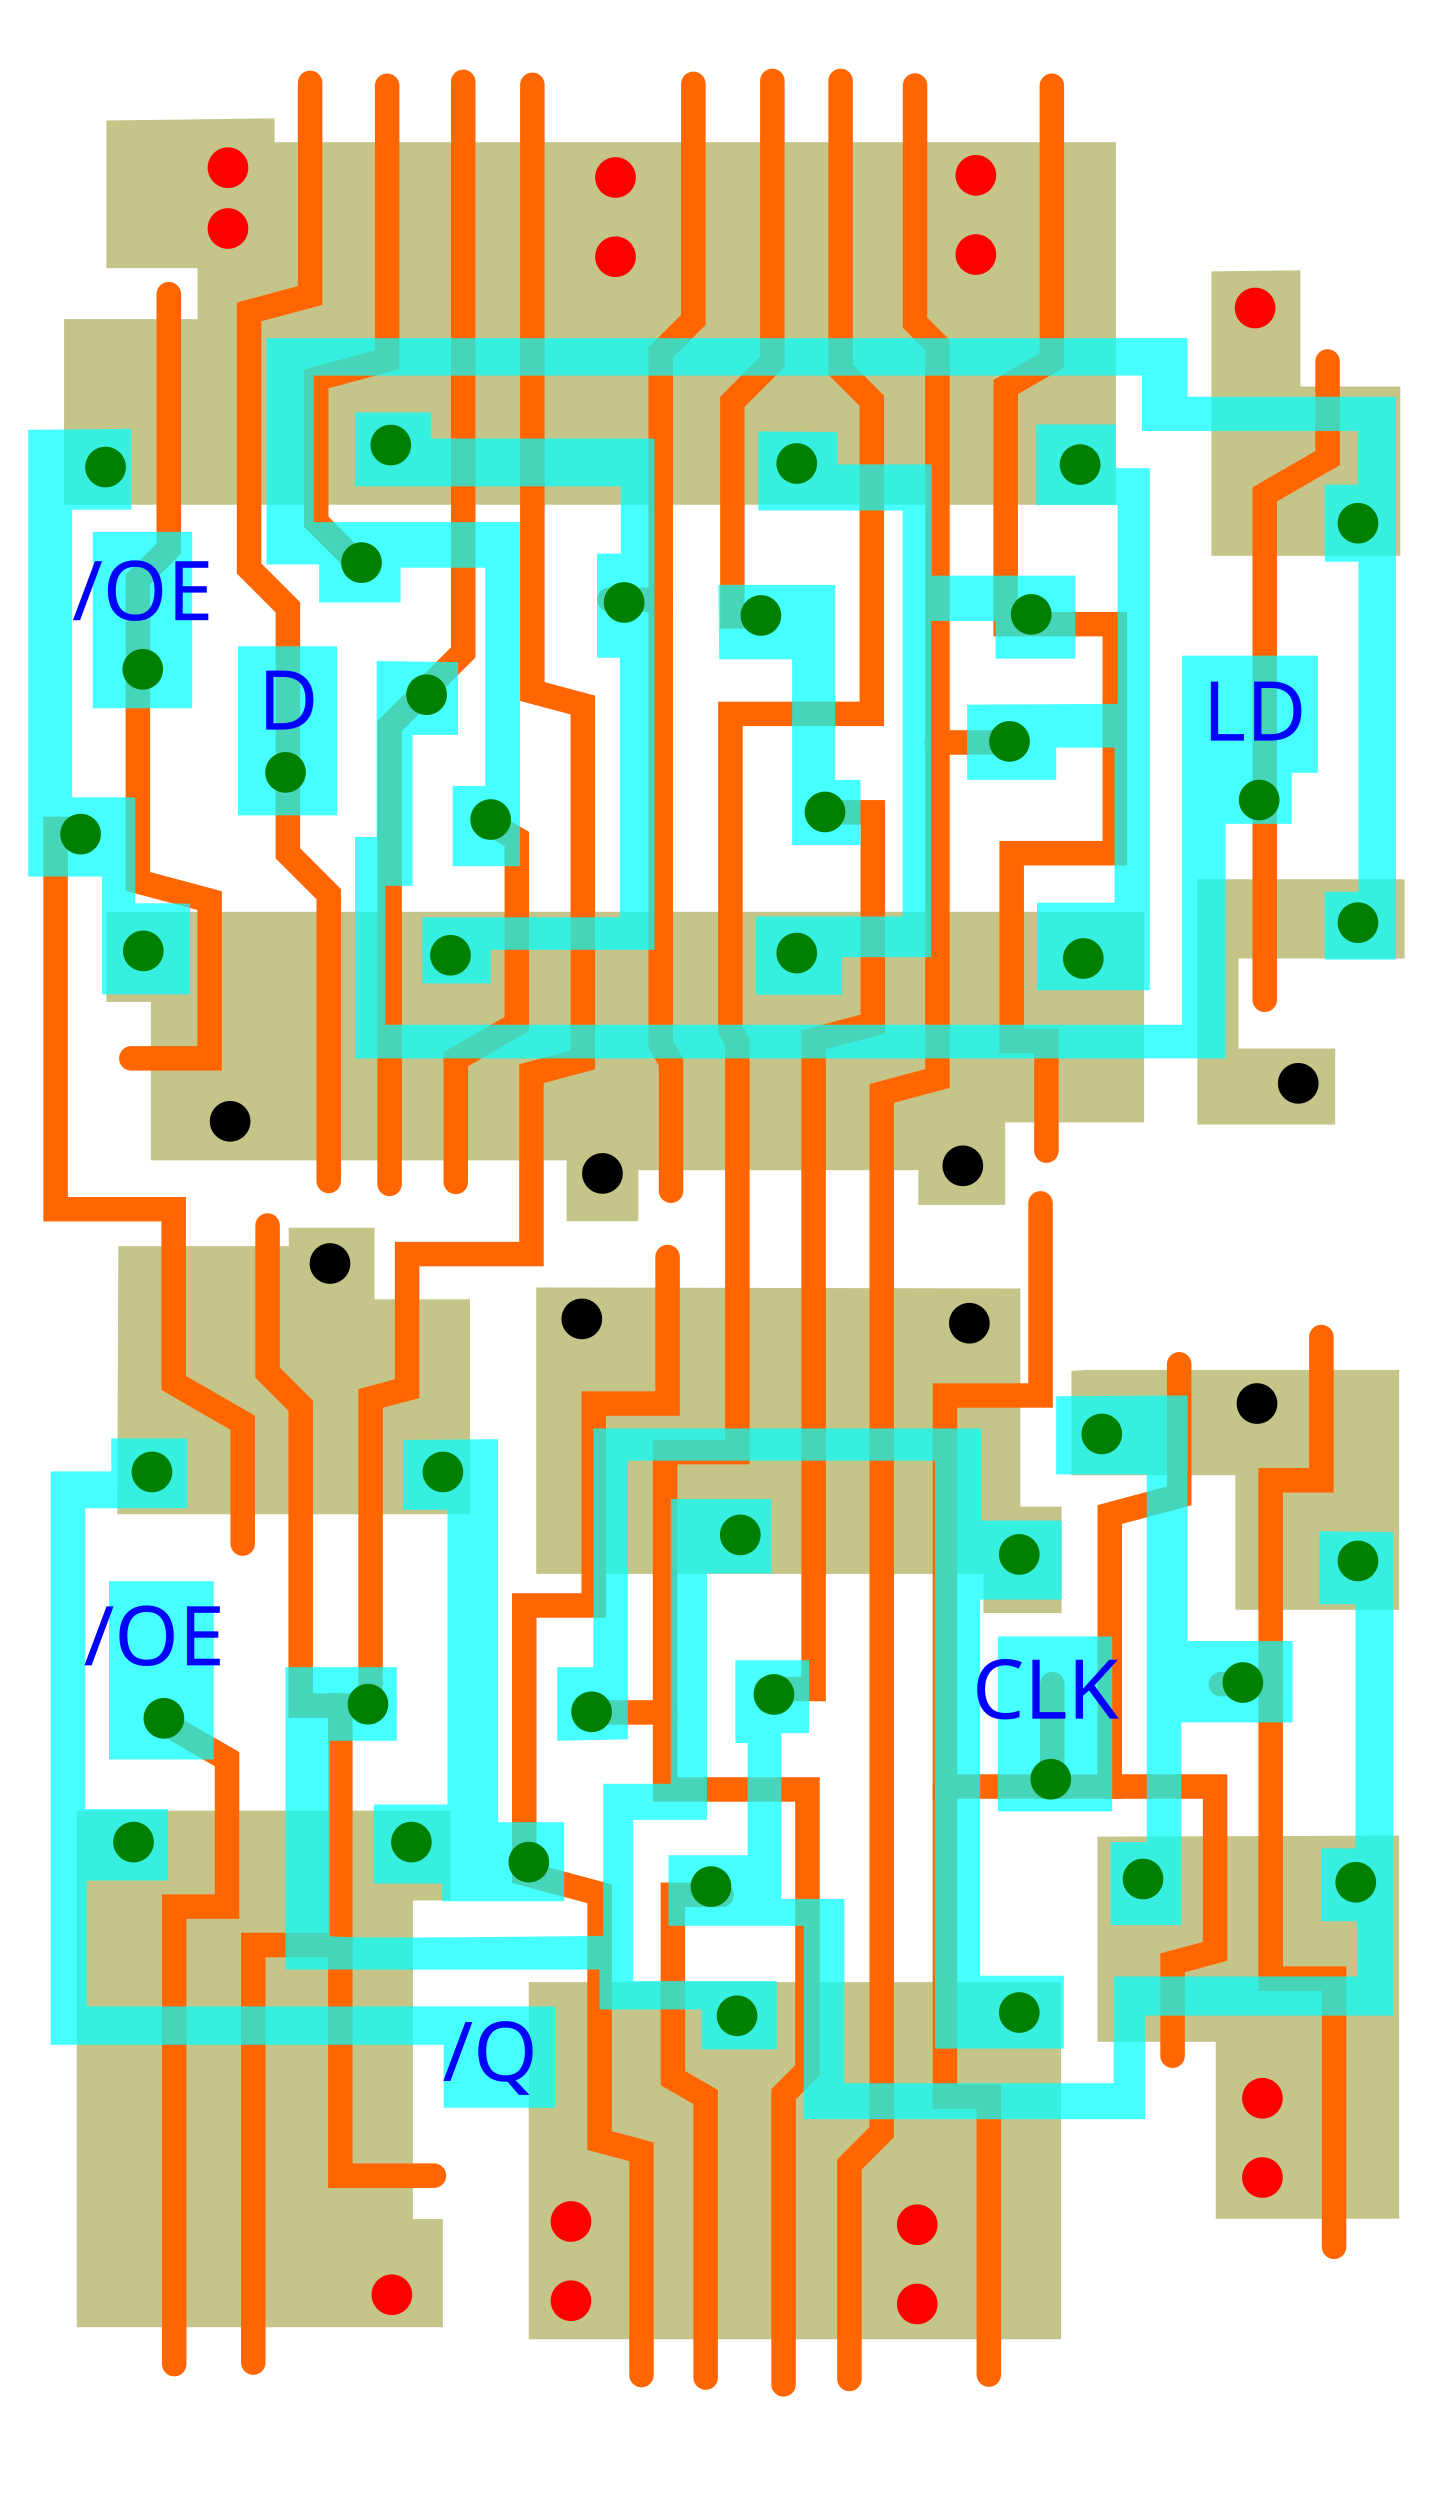
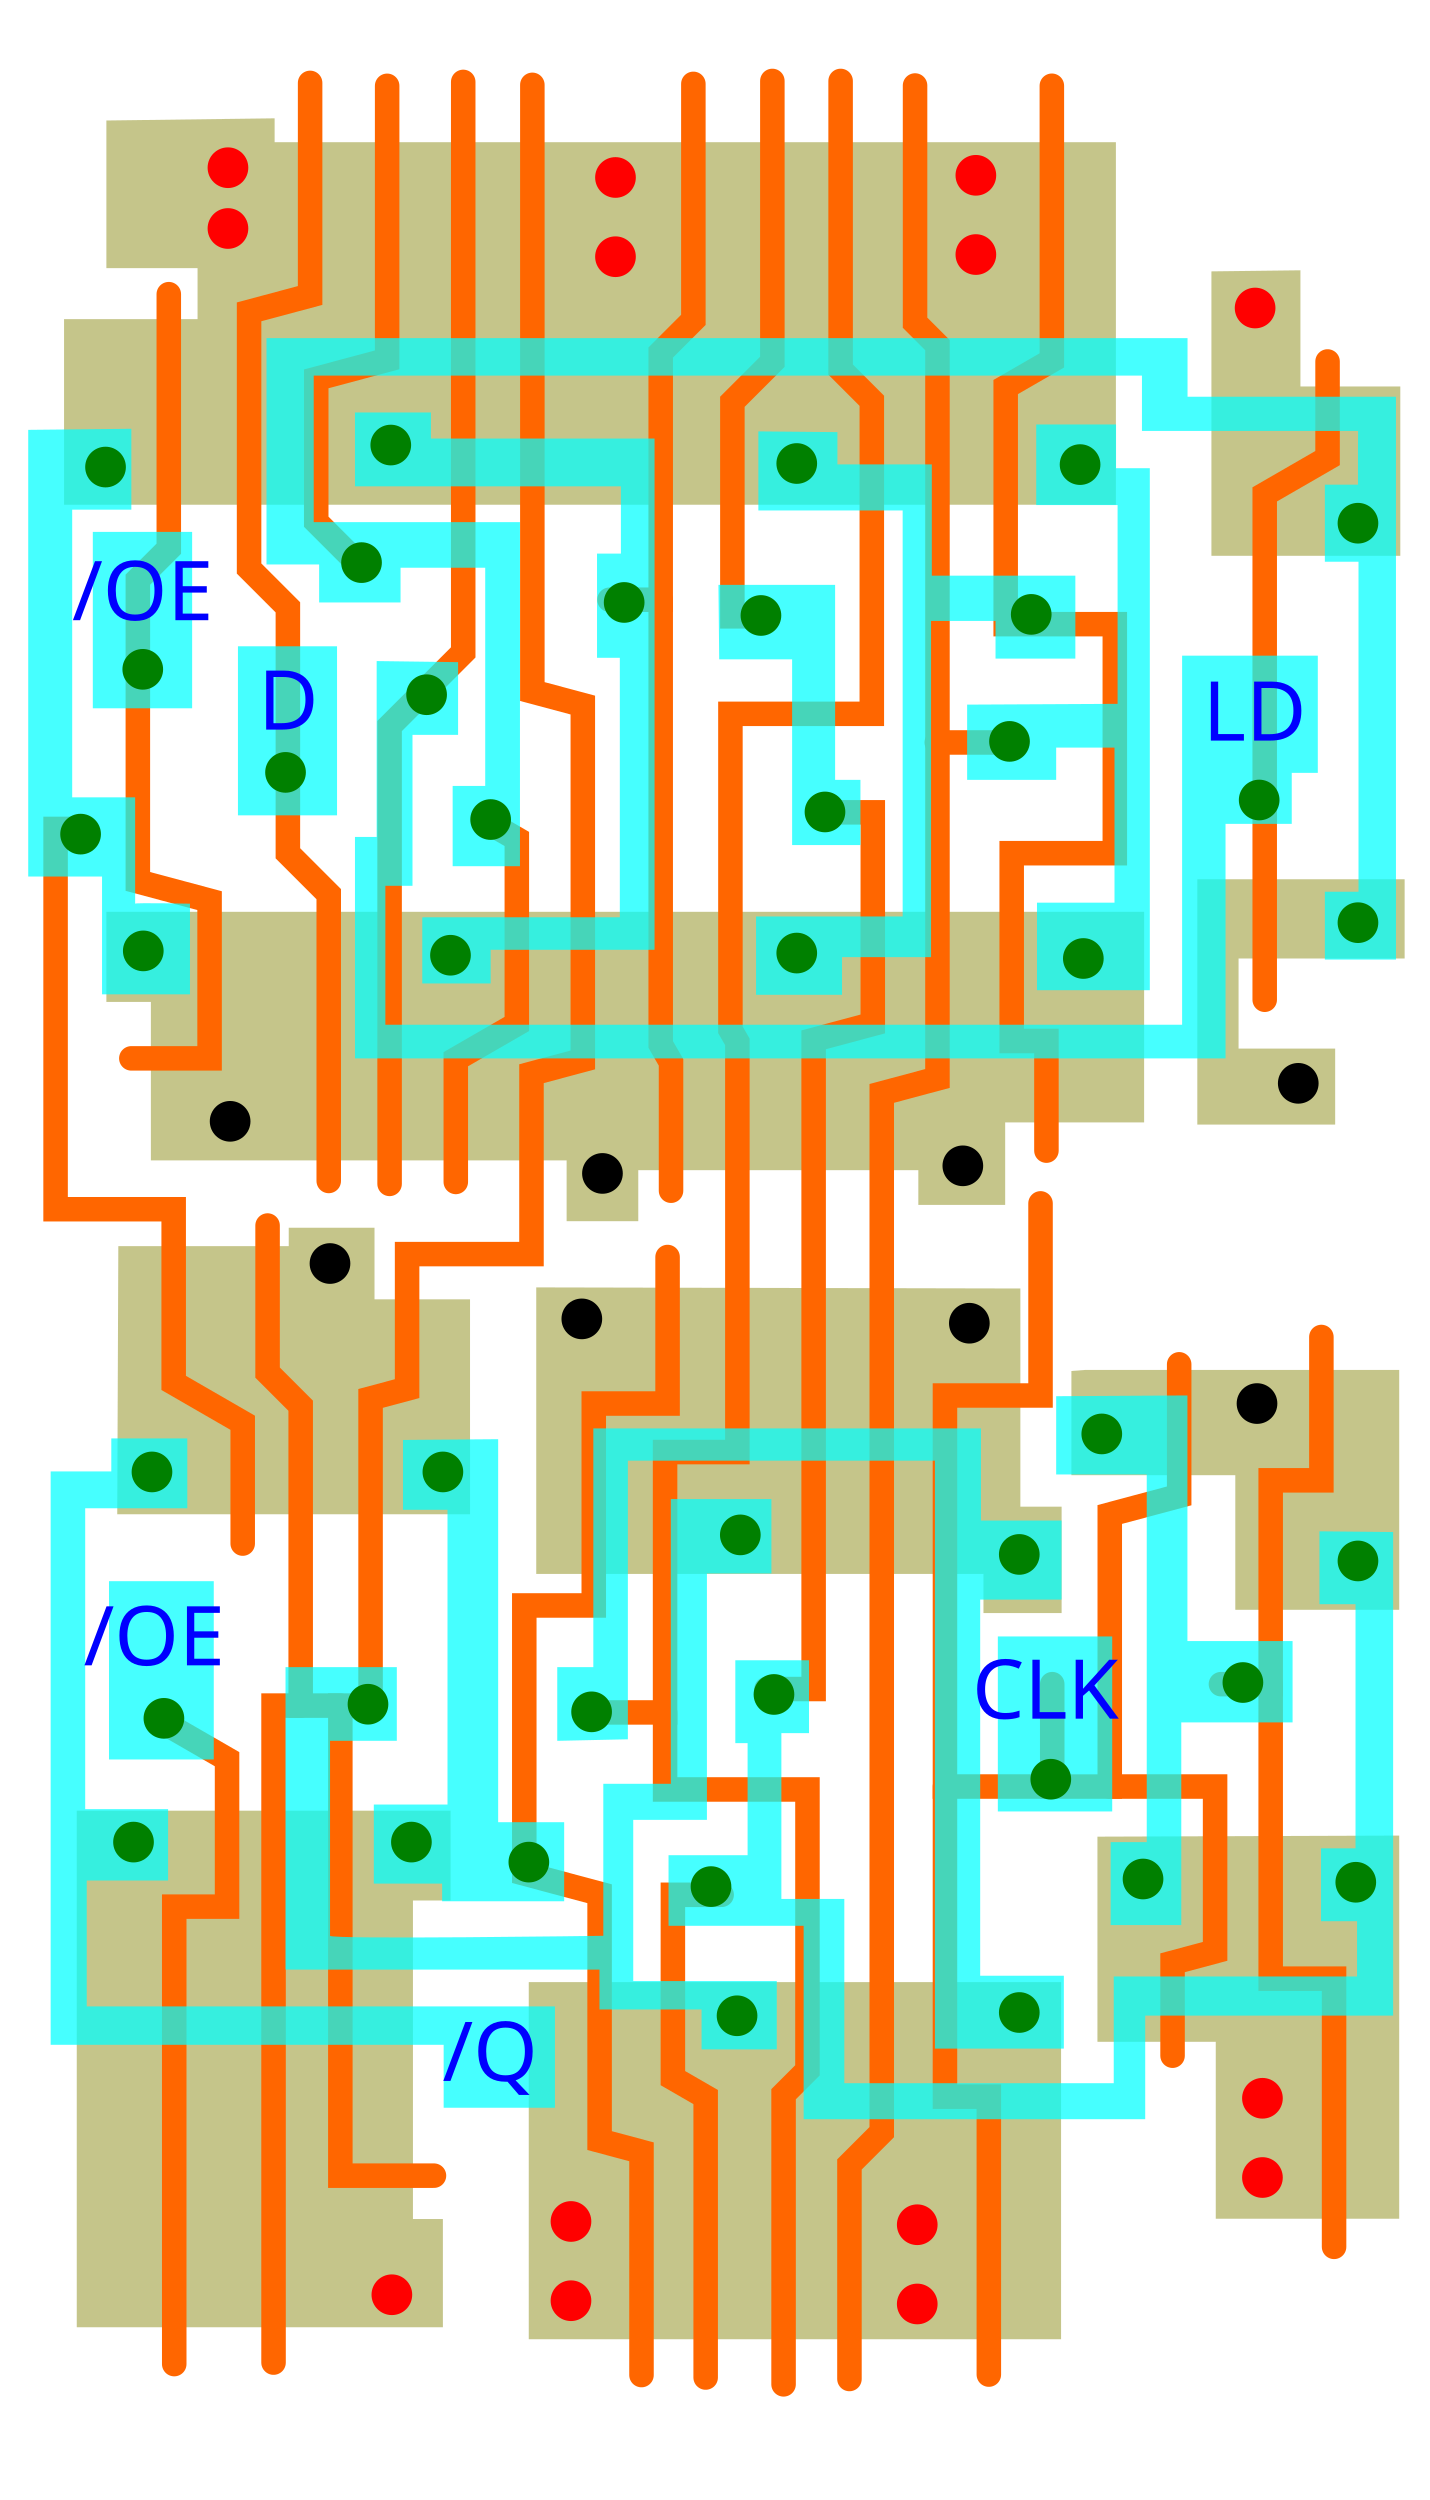
<svg xmlns="http://www.w3.org/2000/svg" width="146.579mm" height="256.381mm" viewBox="0 0 146.579 256.381" version="1.1" id="svg89640">
  <defs id="defs89637" />
  <g id="layer4" style="display:inline;opacity:0.458">
    <path style="fill:#808000;stroke:none;stroke-width:2.514;stroke-linecap:round" d="m 112.545,188.354 v 21.04 h 12.134 v 18.145 h 18.813 v -39.296 z" id="path92522" />
    <rect style="fill:#808000;stroke:none;stroke-width:2.56;stroke-linecap:round" id="rect92546" width="54.59" height="36.624" x="54.226" y="203.271" />
    <path style="fill:#808000;stroke:none;stroke-width:2.514;stroke-linecap:round" d="m 104.641,132.138 v 22.375 h 4.23 v 10.909 h -8.015 v -4.008 H 54.992 v -29.389 z" id="path92785" />
    <path style="fill:#808000;stroke:none;stroke-width:2.514;stroke-linecap:round" d="m 111.321,140.487 h 32.172 v 24.602 h -16.809 v -13.804 h -16.809 v -10.687 z" id="path93182" />
    <path style="fill:#808000;stroke:none;stroke-width:2.514;stroke-linecap:round" d="m 46.206,185.69 v 9.21 h -3.857 v 32.667 h 3.07 v 11.099 H 7.872 v -52.976 z" id="path93681" />
    <path style="fill:#808000;stroke:none;stroke-width:2.514;stroke-linecap:round" d="m 12.023,155.292 h 36.179 v -22.041 h -9.796 v -7.347 H 29.611 v 1.892 H 12.134 Z" id="path94313" />
    <path style="fill:#808000;stroke:none;stroke-width:2.514;stroke-linecap:round" d="m 10.909,12.357 v 15.14 h 9.351 v 5.232 H 6.568 V 51.764 H 114.438 V 14.583 H 28.164 v -2.449 z" id="path95289" />
    <path style="fill:#808000;stroke:none;stroke-width:2.514;stroke-linecap:round" d="m 10.909,102.749 h 4.564 v 16.253 h 42.636 v 6.234 h 7.347 v -5.232 h 28.721 v 3.562 h 8.906 v -8.46 h 14.249 V 93.509 H 10.909 Z" id="path95651" />
    <path style="display:inline;fill:#808000;stroke:none;stroke-width:2.514;stroke-linecap:round" d="m 124.234,27.83 v 29.166 h 19.37 V 39.63 h -10.242 V 27.719 Z" id="path95836" />
    <path style="fill:#808000;stroke:none;stroke-width:2.514;stroke-linecap:round" d="m 127.017,98.296 v 9.24 h 9.908 v 7.792 H 122.787 V 90.17 h 21.262 v 8.126 z" id="path95952" />
  </g>
  <g id="layer2" style="display:inline">
    <path style="fill:none;stroke:#ff6600;stroke-width:2.514;stroke-linecap:round" d="M 79.207,8.301 V 37.103 l -4.1,4.1 v 22.002 h 2.8" id="path90240" />
    <g id="g90328">
      <path style="fill:none;stroke:#ff6600;stroke-width:2.514;stroke-linecap:round" d="M 86.207,8.301 V 37.903 l 3.2,3.2 v 32.103 H 74.906 v 32.403 l 0.713,1.235 v 42.069 h -7.414 v 26.702 H 61.205" id="path90242" />
      <path style="fill:none;stroke:#ff6600;stroke-width:2.514;stroke-linecap:round" d="m 68.206,175.615 v 7.901 h 14.601 v 28.802 l -2.45,2.45 v 29.753" id="path90244" />
    </g>
    <path style="fill:none;stroke:#ff6600;stroke-width:2.514;stroke-linecap:round" d="M 71.106,8.601 V 32.803 l -3.35,3.35 V 61.505 H 62.505" id="path90368" />
    <path style="fill:none;stroke:#ff6600;stroke-width:2.514;stroke-linecap:round" d="m 67.756,61.505 v 45.604 l 1.06,1.837 v 13.165" id="path90370" />
    <path style="fill:none;stroke:#ff6600;stroke-width:2.514;stroke-linecap:round" d="m 84.207,83.307 h 5.3 v 21.702 l -6.067,1.626 v 66.58 h -4.834" id="path90372" />
    <path style="fill:none;stroke:#ff6600;stroke-width:2.514;stroke-linecap:round" d="M 74.006,194.316 H 69.006 V 213.118 l 3.361,1.941 v 28.762" id="path90374" />
    <path style="fill:none;stroke:#ff6600;stroke-width:2.514;stroke-linecap:round" d="m 107.909,172.715 v 10.501 h 5.9 v -27.902 l 7.118,-1.907 v -13.494" id="path90493" />
    <path style="fill:none;stroke:#ff6600;stroke-width:2.514;stroke-linecap:round" d="m 113.81,183.215 h 10.801 v 16.901 l -4.362,1.169 v 9.532" id="path90495" />
    <path style="fill:none;stroke:#ff6600;stroke-width:2.514;stroke-linecap:round" d="M 107.909,183.215 H 96.908 v -40.103 h 9.801 v -19.702" id="path90497" />
    <path style="fill:none;stroke:#ff6600;stroke-width:2.514;stroke-linecap:round" d="m 96.908,183.215 v 31.803 h 4.5 v 28.502" id="path90499" />
    <path style="fill:none;stroke:#ff6600;stroke-width:2.514;stroke-linecap:round" d="m 135.511,137.112 v 14.701 h -5.2 v 20.902 h -5.1" id="path90639" />
    <path style="fill:none;stroke:#ff6600;stroke-width:2.514;stroke-linecap:round" d="m 130.311,172.715 v 30.203 h 6.501 v 27.502" id="path90641" />
    <path style="fill:none;stroke:#ff6600;stroke-width:2.514;stroke-linecap:round" d="m 44.504,223.119 h -9.601 v -48.204 h 3.1 v -31.503 l 3.746,-1.004 V 128.611 H 54.505 V 110.109 l 5.264,-1.41 V 72.306 L 54.594,70.92 V 8.701" id="path90643" />
    <path style="fill:none;stroke:#ff6600;stroke-width:2.514;stroke-linecap:round" d="M 47.504,8.401 V 66.906 l -4.5,4.5 -3.05,3.05 v 46.954" id="path90647" />
    <path style="fill:none;stroke:#ff6600;stroke-width:2.514;stroke-linecap:round" d="m 50.004,84.307 2.998,1.731 v 18.971 l -6.259,3.614 v 12.587" id="path90651" />
    <path style="fill:none;stroke:#ff6600;stroke-width:2.514;stroke-linecap:round" d="M 39.703,8.801 V 36.903 l -7.273,1.949 V 53.505 l 4.487,4.487" id="path90768" />
    <path style="fill:none;stroke:#ff6600;stroke-width:2.514;stroke-linecap:round" d="M 31.803,8.501 V 30.303 l -6.26,1.677 v 26.325 l 3.98,3.98 v 25.222 l 4.19,4.19 v 29.413" id="path90965" />
    <path style="fill:none;stroke:#ff6600;stroke-width:2.514;stroke-linecap:round" d="M 8.301,85.007 H 5.7 V 124.01 H 17.811 v 17.812 L 24.89,145.909 v 12.389" id="path90967" />
    <path style="fill:none;stroke:#ff6600;stroke-width:2.514;stroke-linecap:round" d="m 34.903,174.915 h -4.067 v -30.755 l -3.395,-3.395 v -15.084" id="path90973" />
    <path style="fill:none;stroke:#ff6600;stroke-width:2.514;stroke-linecap:round" d="m 136.145,37.07 v 9.908 l -6.446,3.722 v 51.827" id="path91180" />
    <g id="g91383">
      <path style="fill:none;stroke:#ff6600;stroke-width:2.514;stroke-linecap:round" d="M 93.841,8.769 V 33.095 l 2.298,2.298 v 75.207 l -5.713,1.531 v 106.524 l -3.313,3.313 v 22.003" id="path90205" />
      <path style="fill:none;stroke:#ff6600;stroke-width:2.514;stroke-linecap:round" d="m 96.07,76.143 h 7.458" id="path91299" />
    </g>
    <path style="fill:none;stroke:#ff6600;stroke-width:2.514;stroke-linecap:round" d="m 107.267,213.494 v 15.028 h -7.57 v 20.706 h -7.125 v 27.496 l 7.723,2.069 v 25.315 l 4.297,1.151 v 22.894" id="path91533" transform="translate(-38.80522,-84.58482)" />
-     <path style="fill:none;stroke:#ff6600;stroke-width:2.514;stroke-linecap:round" d="M 25.976,242.286 V 199.465 h 8.816" id="path93960" />
    <path style="fill:none;stroke:#ff6600;stroke-width:2.514;stroke-linecap:round" d="m 17.16,176.874 6.125,3.536 v 15.119 H 17.868 v 46.914" id="path93962" />
    <path style="fill:none;stroke:#ff6600;stroke-width:2.514;stroke-linecap:round" d="m 17.31,30.168 v 26.105 l -3.173,3.173 v 8.683 22.264 l 7.356,1.971 v 16.174 h -8.024" id="path95028" />
    <path style="display:inline;fill:none;stroke:#ff6600;stroke-width:2.514;stroke-linecap:round" d="m 146.675,93.379 v 28.164 l -4.734,2.733 v 24.318 h 11.191 v 23.489 h -10.575 v 19.258 h 3.562 v 11.243" id="path91418" transform="translate(-38.80522,-84.58482)" />
+     <path style="fill:none;stroke:#ff6600;stroke-width:2.514;stroke-linecap:round" d="m 30.836,174.915 h -2.783 v 67.375" id="path290" />
  </g>
  <g id="layer6" style="display:inline">
    <circle style="fill:#ff0000;stroke:none;stroke-width:2.514;stroke-linecap:round" id="path91752-48-9-2" cx="129.466" cy="215.183" r="2.086" />
    <circle style="fill:#ff0000;stroke:none;stroke-width:2.514;stroke-linecap:round" id="path91752-48-9-2-7" cx="129.466" cy="223.309" r="2.086" />
    <circle style="fill:#000000;stroke:none;stroke-width:2.514;stroke-linecap:round" id="path91752-48-9-4" cx="99.409" cy="135.7" r="2.086" />
    <circle style="fill:#000000;stroke:none;stroke-width:2.514;stroke-linecap:round" id="path91752-48-9-3" cx="59.668" cy="135.255" r="2.086" />
    <circle style="display:inline;fill:#000000;stroke:none;stroke-width:2.514;stroke-linecap:round" id="path91752-48-9-3-2" cx="33.841" cy="129.577" r="2.086" />
    <circle style="display:inline;fill:#000000;stroke:none;stroke-width:2.514;stroke-linecap:round" id="path91752-48-9-3-2-5" cx="23.6" cy="114.994" r="2.086" />
    <circle style="display:inline;fill:#000000;stroke:none;stroke-width:2.514;stroke-linecap:round" id="path91752-48-9-3-2-1" cx="61.783" cy="120.338" r="2.086" />
    <circle style="display:inline;fill:#000000;stroke:none;stroke-width:2.514;stroke-linecap:round" id="path91752-48-9-3-2-7" cx="98.741" cy="119.558" r="2.086" />
    <circle style="display:inline;fill:#000000;stroke:none;stroke-width:2.514;stroke-linecap:round" id="path91752-48-9-3-2-7-8" cx="133.139" cy="111.098" r="2.086" />
    <circle style="fill:#ff0000;stroke:none;stroke-width:2.514;stroke-linecap:round" id="path91752-48-9-2-8" cx="94.066" cy="228.152" r="2.086" />
    <circle style="fill:#ff0000;stroke:none;stroke-width:2.514;stroke-linecap:round" id="path91752-48-9-2-7-6" cx="94.066" cy="236.278" r="2.086" />
    <circle style="fill:#ff0000;stroke:none;stroke-width:2.514;stroke-linecap:round" id="path91752-48-9-2-3" cx="58.555" cy="227.818" r="2.086" />
    <circle style="fill:#ff0000;stroke:none;stroke-width:2.514;stroke-linecap:round" id="path91752-48-9-2-7-3" cx="58.555" cy="235.944" r="2.086" />
    <circle style="display:inline;fill:#ff0000;stroke:none;stroke-width:2.514;stroke-linecap:round" id="path91752-48-9-2-7-3-8" cx="40.187" cy="235.332" r="2.086" />
    <circle style="display:inline;fill:#000000;stroke:none;stroke-width:2.514;stroke-linecap:round" id="path91752-48-9" cx="128.909" cy="143.938" r="2.086" />
    <circle style="display:inline;fill:#ff0000;stroke:none;stroke-width:2.514;stroke-linecap:round" id="path91752-48-9-2-8-9" cx="100.077" cy="17.978" r="2.086" />
    <circle style="display:inline;fill:#ff0000;stroke:none;stroke-width:2.514;stroke-linecap:round" id="path91752-48-9-2-7-6-5" cx="100.077" cy="26.105" r="2.086" />
    <circle style="display:inline;fill:#ff0000;stroke:none;stroke-width:2.514;stroke-linecap:round" id="path91752-48-9-2-7-6-5-2" cx="128.714" cy="31.588" r="2.086" />
    <circle style="display:inline;fill:#ff0000;stroke:none;stroke-width:2.514;stroke-linecap:round" id="path91752-48-9-2-8-1" cx="63.119" cy="18.201" r="2.086" />
    <circle style="display:inline;fill:#ff0000;stroke:none;stroke-width:2.514;stroke-linecap:round" id="path91752-48-9-2-7-6-7" cx="63.119" cy="26.327" r="2.086" />
    <circle style="display:inline;fill:#ff0000;stroke:none;stroke-width:2.514;stroke-linecap:round" id="path91752-48-9-2-8-8" cx="23.377" cy="17.199" r="2.086" />
    <circle style="display:inline;fill:#ff0000;stroke:none;stroke-width:2.514;stroke-linecap:round" id="path91752-48-9-2-7-6-9" cx="23.377" cy="23.433" r="2.086" />
  </g>
  <g id="layer7" style="opacity:0.724">
    <path style="fill:#00ffff;stroke:none;stroke-width:2.514;stroke-linecap:round" d="m 139.262,45.975 v 3.729 h -3.395 v 7.904 h 3.451 V 91.45 h -3.451 v 6.958 h 7.292 V 40.688 H 121.785 V 34.676 H 27.329 V 57.887 h 5.399 v 3.896 H 41.077 v -3.562 h 8.683 V 80.596 H 46.421 v 8.238 h 6.902 V 53.545 H 32.172 V 38.517 h 84.938 v 5.677 h 22.167 z" id="path96279" />
    <path style="fill:#00ffff;stroke:none;stroke-width:2.514;stroke-linecap:round" d="M 38.628,67.794 V 85.828 H 36.402 V 108.538 H 125.681 V 84.492 h 6.791 v -5.232 h 2.672 V 67.238 H 121.228 V 105.087 H 39.519 V 90.838 h 2.783 V 75.364 h 4.675 v -7.458 z" id="path96281" />
    <path style="fill:#00ffff;stroke:none;stroke-width:2.514;stroke-linecap:round" d="M 43.638,94.066 H 63.564 V 67.46 H 61.226 V 56.774 h 2.449 V 49.872 H 36.402 v -7.57 h 7.792 V 44.974 H 67.126 V 97.406 H 50.317 v 3.451 h -7.013 v -6.777 z" id="path96285" />
    <path style="fill:#00ffff;stroke:none;stroke-width:2.514;stroke-linecap:round" d="m 73.756,67.617 h 7.478 V 86.666 h 7.006 V 79.975 H 85.643 V 59.981 H 73.678 Z" id="path96289" />
    <path style="fill:#00ffff;stroke:none;stroke-width:2.514;stroke-linecap:round" d="m 77.771,44.238 v 8.108 h 14.799 v 41.641 h -15.035 v 8.029 h 8.816 v -3.857 h 9.131 V 63.681 h 6.612 v 3.857 h 8.186 V 59.037 H 95.561 V 47.623 h -9.682 v -3.306 z" id="path96291" />
    <path style="fill:#00ffff;stroke:none;stroke-width:2.514;stroke-linecap:round" d="m 99.182,72.261 v 7.714 h 9.131 v -3.306 h 5.982 v 15.901 h -7.95 v 8.974 h 11.571 V 48.016 h -3.463 v -4.487 h -8.186 v 8.265 h 8.344 v 20.387 z" id="path96293" />
    <path style="fill:#00ffff;stroke:none;stroke-width:2.514;stroke-linecap:round" d="m 2.894,44.083 v 45.808 h 7.57 v 12.078 h 9.017 v -9.295 c 0,0 -5.622,-0.111 -5.622,0 0,0.111 0,-10.909 0,-10.909 H 7.403 V 52.265 h 6.067 v -8.293 z" id="path96295" />
    <rect style="fill:#00ffff;stroke:none;stroke-width:2.514;stroke-linecap:round" id="rect96319" width="10.186" height="18.09" x="9.518" y="54.547" />
    <rect style="fill:#00ffff;stroke:none;stroke-width:2.514;stroke-linecap:round" id="rect96446" width="10.162" height="17.337" x="24.402" y="66.278" />
    <rect style="fill:#00ffff;stroke:none;stroke-width:2.514;stroke-linecap:round" id="rect102735" width="10.744" height="18.284" x="11.178" y="162.154" />
    <rect style="fill:#00ffff;stroke:none;stroke-width:2.514;stroke-linecap:round" id="rect102737" width="11.729" height="17.947" x="102.33" y="167.822" />
    <path style="fill:#00ffff;stroke:none;stroke-width:2.514;stroke-linecap:round" d="m 11.414,147.513 v 3.385 H 5.195 v 58.801 H 45.498 v 6.455 H 56.911 V 205.762 H 8.895 V 192.853 h 8.344 v -7.321 H 8.737 V 154.676 H 19.207 v -7.163 z" id="path103632" />
    <path style="fill:#00ffff;stroke:none;stroke-width:2.514;stroke-linecap:round" d="m 41.326,147.67 v 7.163 h 4.566 v 30.227 h -7.557 v 8.108 h 7.006 v 1.81 h 12.516 v -8.108 h -6.77 v -39.279 z" id="path103634" />
    <path style="fill:#00ffff;stroke:none;stroke-width:2.514;stroke-linecap:round" d="M 40.696,170.97 H 29.282 v 31.014 h 32.195 v 4.093 h 10.469 v 4.093 h 7.714 v -7.006 H 64.94 v -16.53 h 7.557 v -25.268 h 6.612 v -7.635 H 68.797 v 29.203 h -6.927 v 15.586 c 0,0 -28.023,0.394 -28.023,0 0,-0.394 0,-19.994 0,-19.994 h 6.848 z" id="path103636" />
    <path style="fill:#00ffff;stroke:none;stroke-width:2.514;stroke-linecap:round" d="m 108.313,143.184 v 8.029 h 9.288 v 37.705 h -3.7 v 8.501 h 7.242 v -20.781 h 11.414 v -8.344 h -10.784 v -25.189 z" id="path103638" />
    <path style="fill:#00ffff;stroke:none;stroke-width:2.514;stroke-linecap:round" d="m 135.312,157.038 v 7.478 h 3.7 v 25.032 h -3.542 v 7.478 h 3.7 v 5.668 H 114.216 V 213.634 H 86.587 V 194.742 H 80.132 v -17.003 h 2.834 v -7.478 h -7.557 v 8.501 h 1.259 v 11.492 h -8.108 v 7.242 h 13.854 v 19.836 H 117.444 v -10.627 h 25.425 v -49.591 z" id="path103642" />
    <path style="fill:#00ffff;stroke:none;stroke-width:2.514;stroke-linecap:round" d="M 64.389,178.369 V 149.796 H 95.876 v 60.296 h 13.224 v -7.478 h -8.58 V 164.043 h 8.344 v -8.108 h -8.265 v -9.446 H 60.847 v 24.481 h -3.7 v 7.557 z" id="path103648" />
  </g>
  <g id="layer3" style="display:inline">
    <circle style="fill:#008000;stroke:none;stroke-width:2.514;stroke-linecap:round" id="path91752" cx="10.823" cy="47.898" r="2.086" />
    <circle style="fill:#008000;stroke:none;stroke-width:2.514;stroke-linecap:round" id="path91752-2" cx="8.265" cy="85.542" r="2.086" />
    <circle style="display:inline;fill:#008000;stroke:none;stroke-width:2.514;stroke-linecap:round" id="path91752-2-3" cx="14.641" cy="68.64" r="2.086" />
    <circle style="fill:#008000;stroke:none;stroke-width:2.514;stroke-linecap:round" id="path91752-3" cx="37.075" cy="57.698" r="2.086" />
    <circle style="fill:#008000;stroke:none;stroke-width:2.514;stroke-linecap:round" id="path91752-6" cx="29.282" cy="79.21" r="2.086" />
    <circle style="fill:#008000;stroke:none;stroke-width:2.514;stroke-linecap:round" id="path91752-33" cx="14.694" cy="97.517" r="2.086" />
    <circle style="fill:#008000;stroke:none;stroke-width:2.514;stroke-linecap:round" id="path91752-9" cx="46.198" cy="97.962" r="2.086" />
    <circle style="fill:#008000;stroke:none;stroke-width:2.514;stroke-linecap:round" id="path91752-24" cx="43.749" cy="71.245" r="2.086" />
    <circle style="fill:#008000;stroke:none;stroke-width:2.514;stroke-linecap:round" id="path91752-94" cx="50.317" cy="84.047" r="2.086" />
    <circle style="fill:#008000;stroke:none;stroke-width:2.514;stroke-linecap:round" id="path91752-90" cx="40.075" cy="45.641" r="2.086" />
    <circle style="fill:#008000;stroke:none;stroke-width:2.514;stroke-linecap:round" id="path91752-4" cx="64.009" cy="61.783" r="2.086" />
    <circle style="fill:#008000;stroke:none;stroke-width:2.514;stroke-linecap:round" id="path91752-97" cx="78.036" cy="63.119" r="2.086" />
    <circle style="fill:#008000;stroke:none;stroke-width:2.514;stroke-linecap:round" id="path91752-5" cx="81.709" cy="47.534" r="2.086" />
    <circle style="fill:#008000;stroke:none;stroke-width:2.514;stroke-linecap:round" id="path91752-1" cx="84.604" cy="83.268" r="2.086" />
    <circle style="fill:#008000;stroke:none;stroke-width:2.514;stroke-linecap:round" id="path91752-57" cx="81.709" cy="97.739" r="2.086" />
    <circle style="fill:#008000;stroke:none;stroke-width:2.514;stroke-linecap:round" id="path91752-27" cx="110.764" cy="47.645" r="2.086" />
    <circle style="fill:#008000;stroke:none;stroke-width:2.514;stroke-linecap:round" id="path91752-31" cx="105.755" cy="63.007" r="2.086" />
    <circle style="fill:#008000;stroke:none;stroke-width:2.514;stroke-linecap:round" id="path91752-37" cx="103.528" cy="76.032" r="2.086" />
    <circle style="fill:#008000;stroke:none;stroke-width:2.514;stroke-linecap:round" id="path91752-47-6" cx="16.809" cy="176.22" r="2.086" />
    <circle style="fill:#008000;stroke:none;stroke-width:2.514;stroke-linecap:round" id="path91752-40" cx="60.67" cy="175.553" r="2.086" />
    <circle style="display:inline;fill:#008000;stroke:none;stroke-width:2.514;stroke-linecap:round" id="path91752-40-9" cx="37.738" cy="174.773" r="2.086" />
    <circle style="display:inline;fill:#008000;stroke:none;stroke-width:2.514;stroke-linecap:round" id="path91752-40-0" cx="54.235" cy="190.964" r="2.086" />
    <circle style="fill:#008000;stroke:none;stroke-width:2.514;stroke-linecap:round" id="path91752-32" cx="75.921" cy="157.407" r="2.086" />
    <circle style="fill:#008000;stroke:none;stroke-width:2.514;stroke-linecap:round" id="path91752-19" cx="79.372" cy="173.771" r="2.086" />
    <circle style="fill:#008000;stroke:none;stroke-width:2.514;stroke-linecap:round" id="path91752-89" cx="72.915" cy="193.475" r="2.086" />
    <circle style="fill:#008000;stroke:none;stroke-width:2.514;stroke-linecap:round" id="path91752-0" cx="75.587" cy="206.722" r="2.086" />
    <circle style="fill:#008000;stroke:none;stroke-width:2.514;stroke-linecap:round" id="path91752-47" cx="42.191" cy="188.911" r="2.086" />
    <circle style="fill:#008000;stroke:none;stroke-width:2.514;stroke-linecap:round" id="path91752-47-3" cx="13.692" cy="188.911" r="2.086" />
    <circle style="fill:#008000;stroke:none;stroke-width:2.514;stroke-linecap:round" id="path91752-47-7" cx="15.585" cy="150.951" r="2.086" />
    <circle style="fill:#008000;stroke:none;stroke-width:2.514;stroke-linecap:round" id="path91752-72" cx="45.419" cy="150.951" r="2.086" />
    <circle style="fill:#008000;stroke:none;stroke-width:2.514;stroke-linecap:round" id="path91752-48" cx="112.99" cy="147.054" r="2.086" />
    <circle style="fill:#008000;stroke:none;stroke-width:2.514;stroke-linecap:round" id="path91752-22" cx="117.221" cy="192.696" r="2.086" />
    <circle style="display:inline;fill:#008000;stroke:none;stroke-width:2.514;stroke-linecap:round" id="path91752-22-2" cx="107.762" cy="182.463" r="2.086" />
    <circle style="fill:#008000;stroke:none;stroke-width:2.514;stroke-linecap:round" id="path91752-8" cx="127.462" cy="172.547" r="2.086" />
    <circle style="fill:#008000;stroke:none;stroke-width:2.514;stroke-linecap:round" id="path91752-98" cx="139.262" cy="160.079" r="2.086" />
    <circle style="fill:#008000;stroke:none;stroke-width:2.514;stroke-linecap:round" id="path91752-39" cx="139.039" cy="193.03" r="2.086" />
    <circle style="fill:#008000;stroke:none;stroke-width:2.514;stroke-linecap:round" id="path91752-65" cx="104.53" cy="206.388" r="2.086" />
    <circle style="display:inline;fill:#008000;stroke:none;stroke-width:2.514;stroke-linecap:round" id="path91752-20" cx="104.53" cy="159.411" r="2.086" />
    <circle style="fill:#008000;stroke:none;stroke-width:2.514;stroke-linecap:round" id="path91752-38" cx="129.132" cy="82.043" r="2.086" />
    <circle style="fill:#008000;stroke:none;stroke-width:2.514;stroke-linecap:round" id="path91752-7" cx="139.262" cy="53.657" r="2.086" />
    <circle style="fill:#008000;stroke:none;stroke-width:2.514;stroke-linecap:round" id="path91752-69" cx="139.262" cy="94.623" r="2.086" />
    <circle style="fill:#008000;stroke:none;stroke-width:2.514;stroke-linecap:round" id="path91752-53" cx="111.098" cy="98.296" r="2.086" />
  </g>
  <g id="layer8">
    <text xml:space="preserve" style="font-size:8.467px;line-height:1.25;font-family:sans-serif;stroke-width:0.265" x="7.399" y="63.602" id="text97862">
      <tspan id="tspan97860" style="font-size:8.467px;fill:#0000ff;stroke-width:0.265" x="7.399" y="63.602">/OE</tspan>
    </text>
    <text xml:space="preserve" style="font-size:8.467px;line-height:1.25;font-family:sans-serif;stroke-width:0.265" x="8.582" y="170.781" id="text97862-4">
      <tspan id="tspan97860-8" style="font-size:8.467px;fill:#0000ff;stroke-width:0.265" x="8.582" y="170.781">/OE</tspan>
    </text>
    <text xml:space="preserve" style="font-size:8.467px;line-height:1.25;font-family:sans-serif;stroke-width:0.265" x="123.349" y="75.951" id="text97862-3">
      <tspan id="tspan97860-0" style="font-size:8.467px;fill:#0000ff;stroke-width:0.265" x="123.349" y="75.951">LD</tspan>
    </text>
    <text xml:space="preserve" style="font-size:8.467px;line-height:1.25;font-family:sans-serif;stroke-width:0.265" x="99.695" y="176.252" id="text97862-3-5">
      <tspan id="tspan97860-0-8" style="font-size:8.467px;fill:#0000ff;stroke-width:0.265" x="99.695" y="176.252">CLK</tspan>
    </text>
    <text xml:space="preserve" style="font-size:8.467px;line-height:1.25;font-family:sans-serif;stroke-width:0.265" x="45.381" y="213.406" id="text97862-3-1">
      <tspan id="tspan97860-0-7" style="font-size:8.467px;fill:#0000ff;stroke-width:0.265" x="45.381" y="213.406">/Q</tspan>
    </text>
    <text xml:space="preserve" style="font-size:8.467px;line-height:1.25;font-family:sans-serif;stroke-width:0.265" x="26.467" y="74.822" id="text97862-3-1-1">
      <tspan id="tspan97860-0-7-5" style="font-size:8.467px;fill:#0000ff;stroke-width:0.265" x="26.467" y="74.822">D</tspan>
    </text>
  </g>
</svg>
